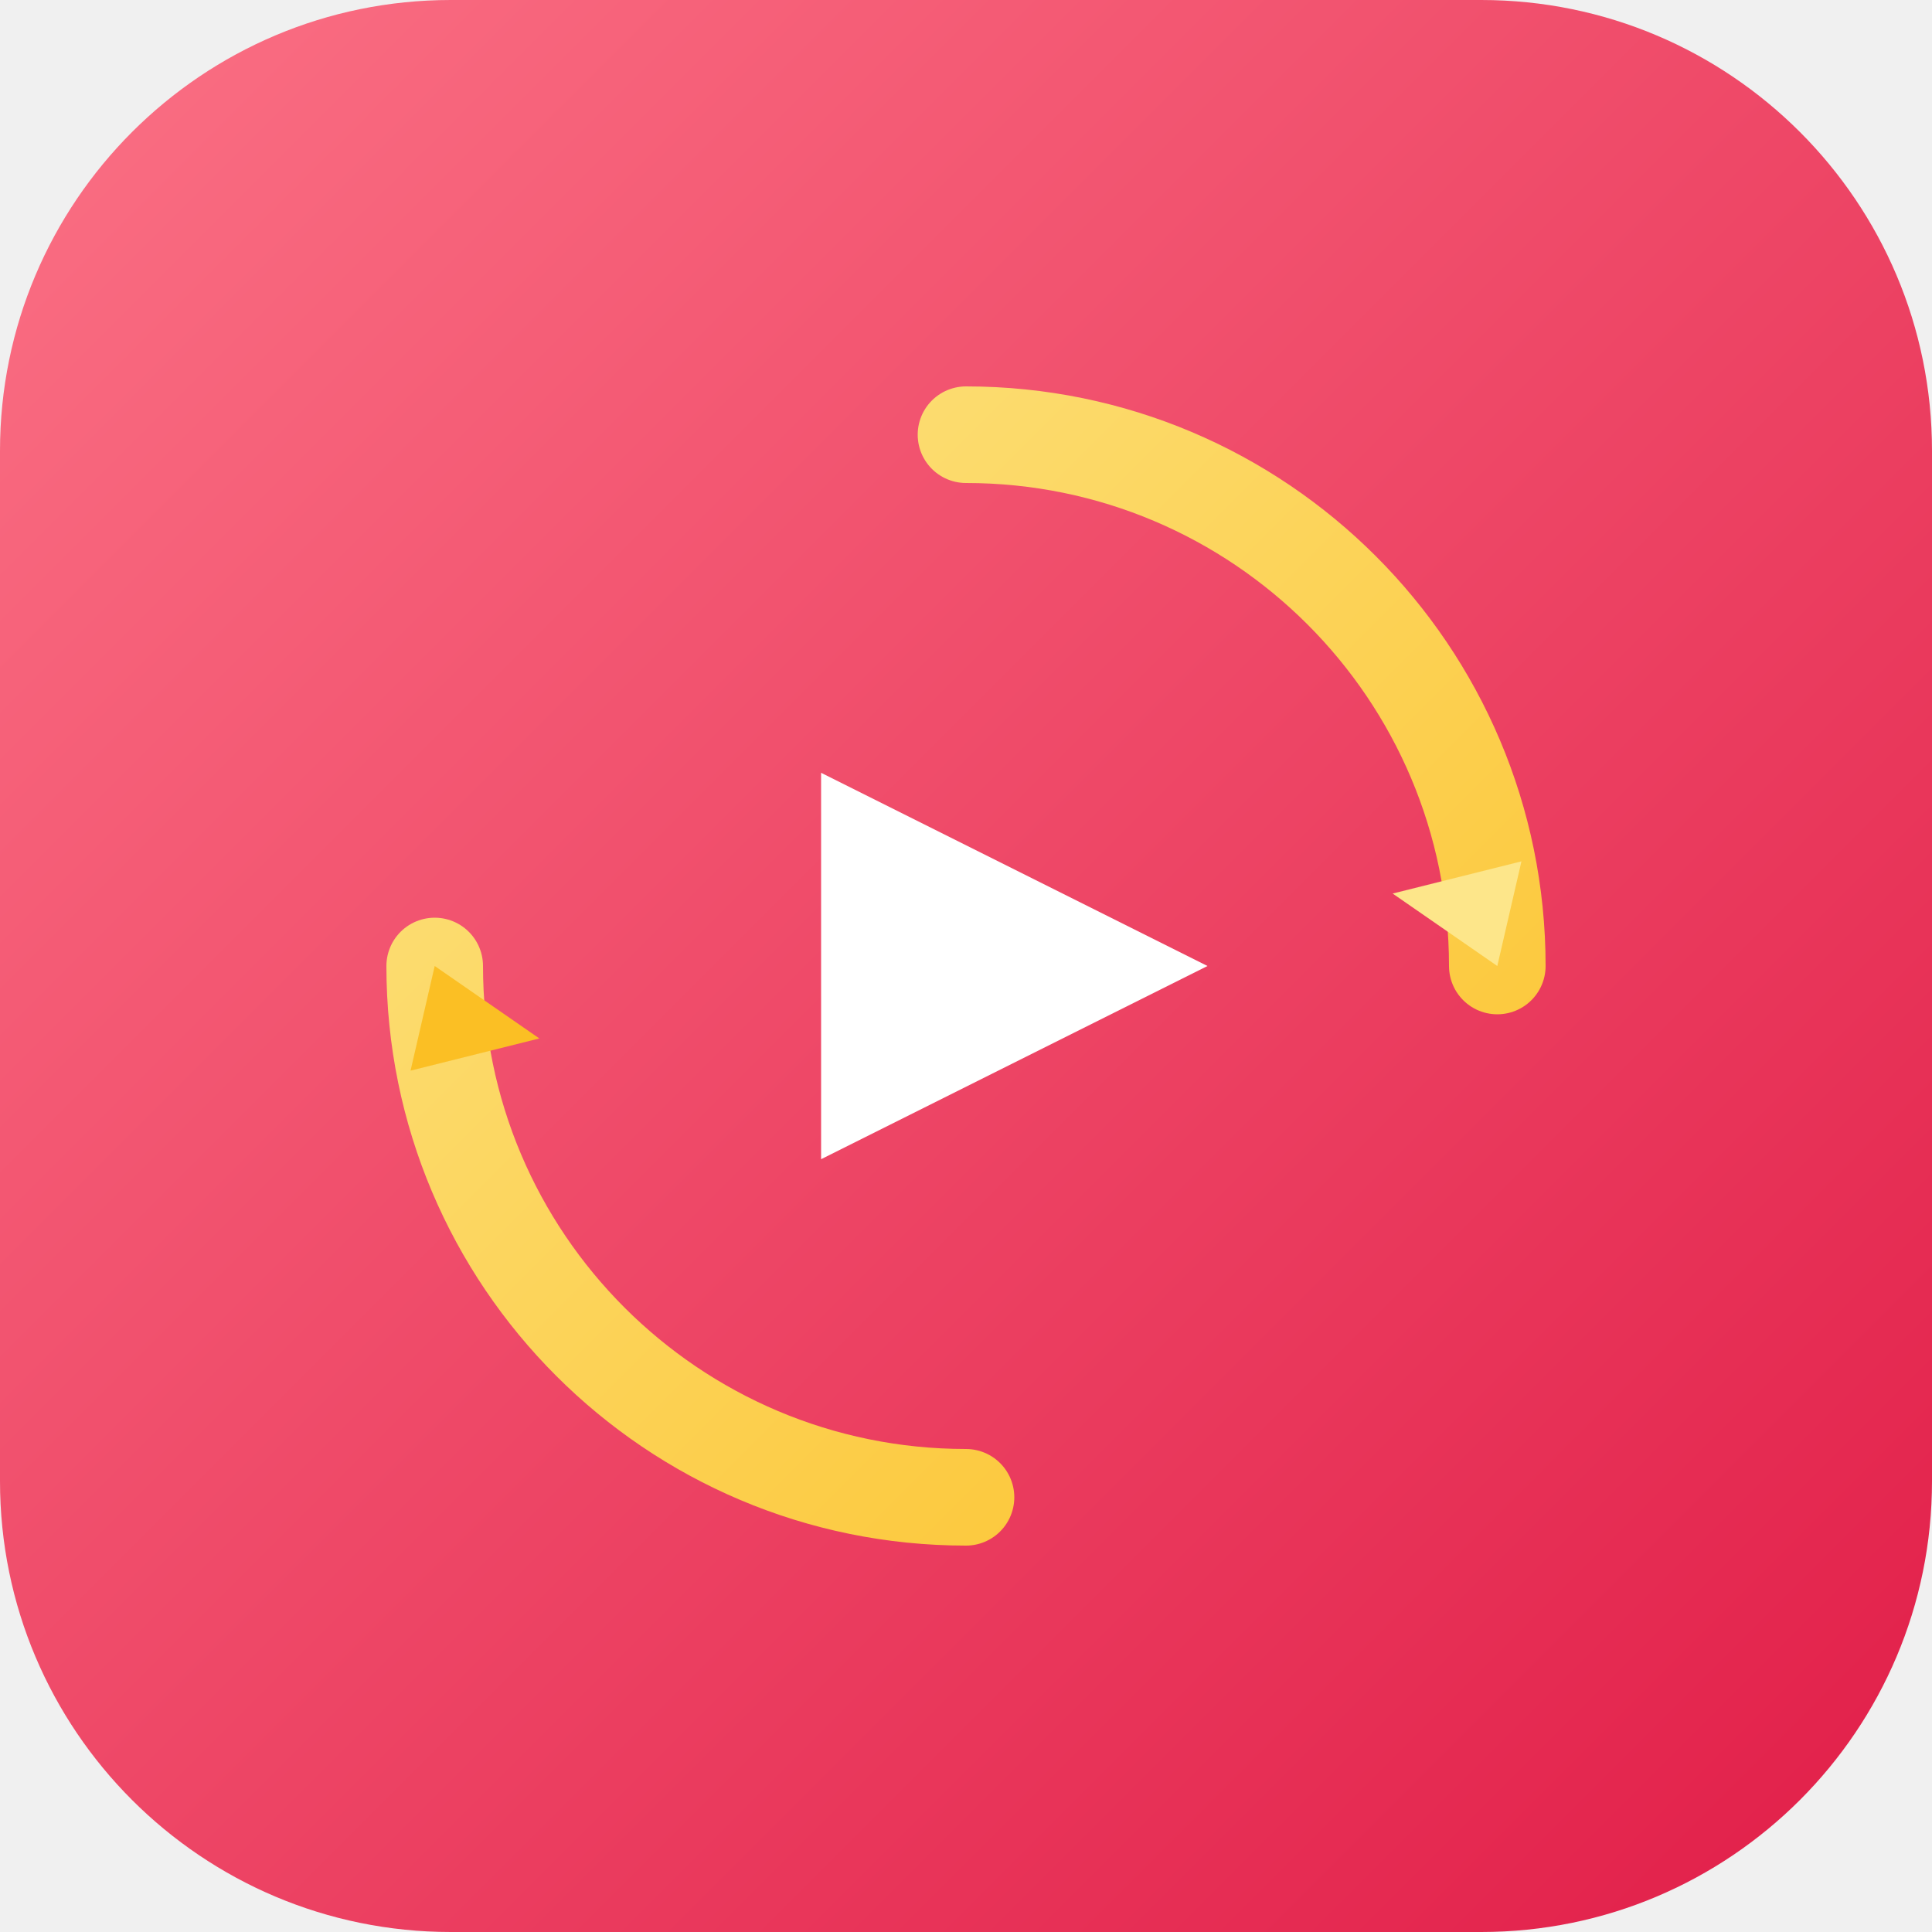
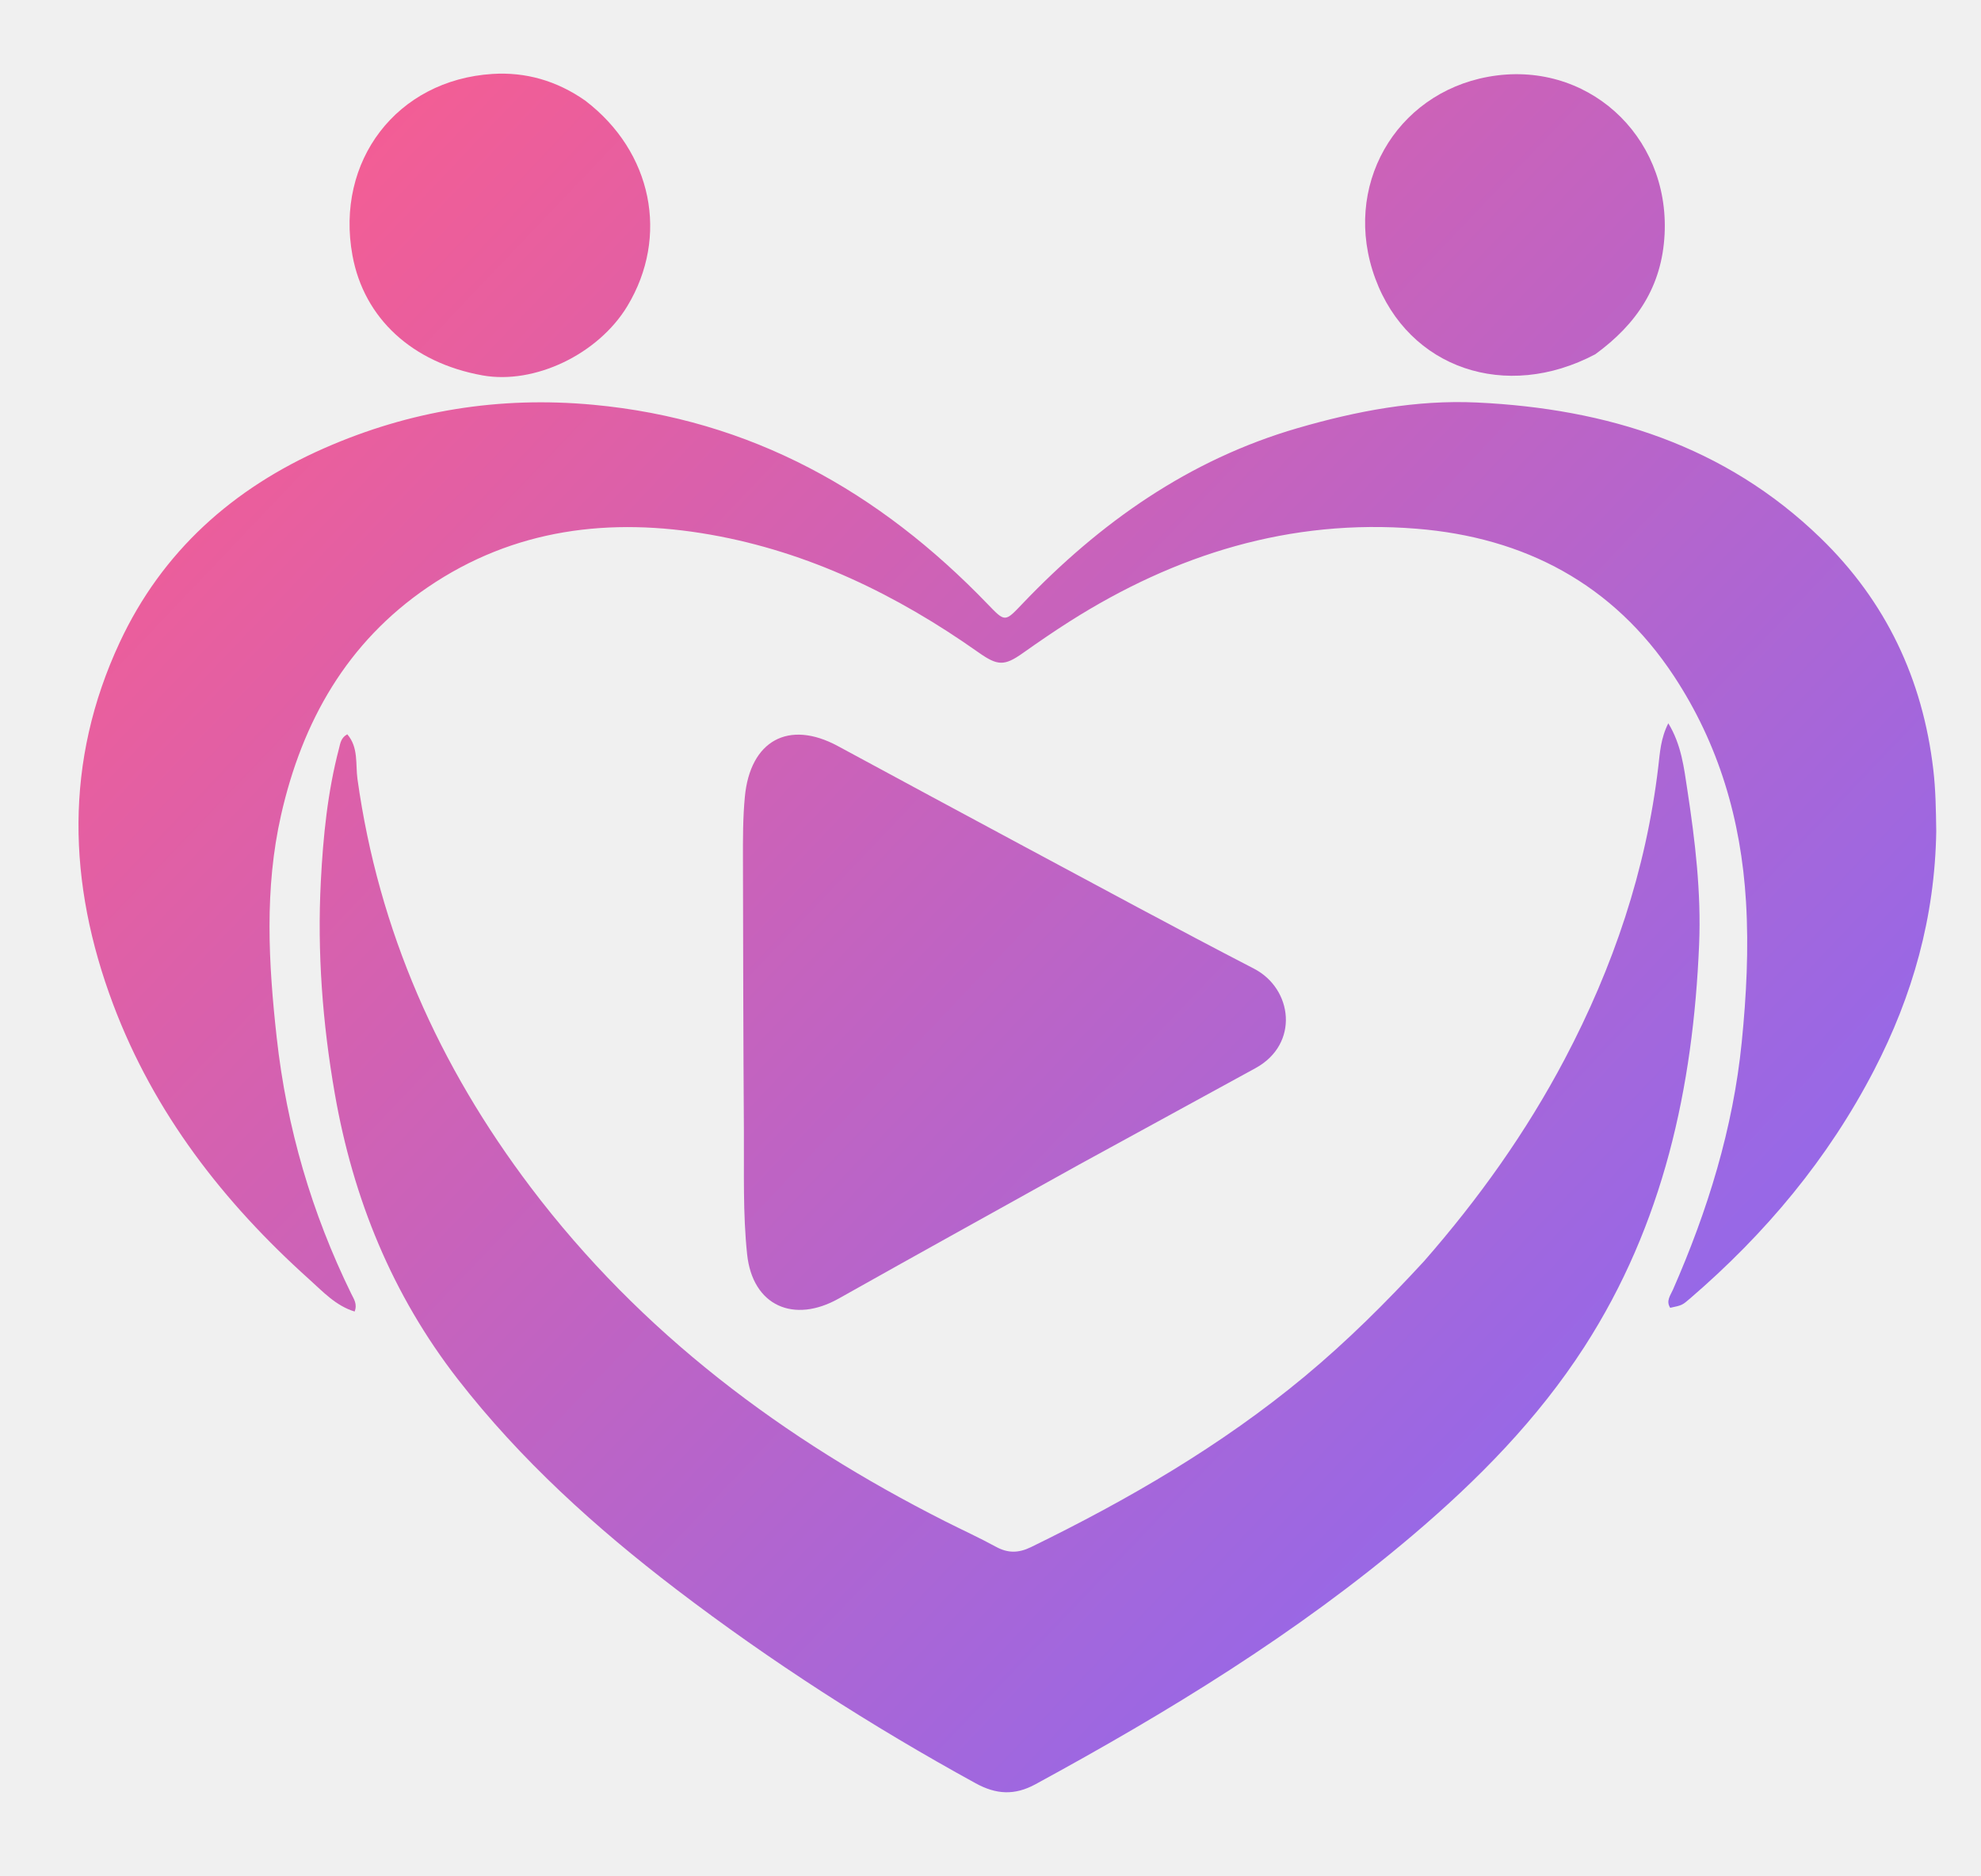
- <svg xmlns="http://www.w3.org/2000/svg" width="240" height="240" viewBox="0 0 240 240" fill="none">
+ <svg xmlns="http://www.w3.org/2000/svg" viewBox="228 222 560 530" fill="none">
  <defs>
-     <linearGradient id="bg" x1="0" y1="0" x2="240" y2="240" gradientUnits="userSpaceOnUse">
-       <stop offset="0" stop-color="#FB7185" />
-       <stop offset="1" stop-color="#E11D48" />
-     </linearGradient>
-     <linearGradient id="ring" x1="40" y1="40" x2="200" y2="200" gradientUnits="userSpaceOnUse">
-       <stop offset="0" stop-color="#FDE68A" />
-       <stop offset="1" stop-color="#FBBF24" />
+     <linearGradient id="g" x1="260" y1="240" x2="775" y2="730" gradientUnits="userSpaceOnUse">
+       <stop offset="0" stop-color="#FF5C8A" />
+       <stop offset="1" stop-color="#7C6BFF" />
    </linearGradient>
  </defs>
-   <rect width="240" height="240" rx="56" fill="url(#bg)" />
-   <g stroke="url(#ring)" stroke-width="12" stroke-linecap="round" fill="none">
-     <path d="M120 54 A66 66 0 0 1 186 120" />
-     <path d="M120 186 A66 66 0 0 1 54 120" />
-   </g>
-   <path d="M186 120 l-13 -9 l16 -4 z" fill="#FDE68A" />
-   <path d="M54 120 l13 9 l-16 4 z" fill="#FBBF24" />
-   <path d="M102 96 L150 120 L102 144 Z" fill="#FFFFFF" />
+   <path fill="url(#g)" fill-rule="nonzero" d="M775.349,456.974   C774.961,481.217 768.672,503.398 757.792,524.416   C744.82,549.475 727.081,570.654 705.768,588.974   C703.536,590.892 703.54,590.897 700.143,591.622   C698.883,589.699 700.213,588.101 700.91,586.514   C710.742,564.136 717.92,540.94 720.359,516.6   C721.676,503.446 722.378,490.244 721.569,476.835   C720.168,453.607 713.844,432.245 701.165,413.03   C684.052,387.095 659.046,373.888 628.402,371.427   C592.695,368.559 560.281,378.657 530.345,397.652   C525.85,400.504 521.46,403.529 517.111,406.6   C511.912,410.273 510.007,410.204 504.595,406.383   C481.592,390.144 456.635,377.998 428.793,373.102   C400.508,368.129 373.292,371.365 348.899,387.986   C326.069,403.543 313.463,425.864 307.46,452.315   C302.716,473.22 303.89,494.25 306.229,515.326   C309.044,540.699 316.096,564.789 327.316,587.696   C328.003,589.099 329.079,590.563 328.244,592.674   C322.913,591.039 319.282,587.049 315.428,583.59   C291.163,561.807 271.535,536.561 259.975,505.817   C247.108,471.595 246.13,437.207 261.853,403.528   C273.855,377.817 293.859,360.011 319.659,348.671   C343.891,338.021 369.157,333.945 395.643,336.393   C440.317,340.521 476.563,360.949 507.172,392.716   C512.164,397.897 512.044,397.856 517.043,392.619   C538.923,369.699 564.106,351.898 594.897,342.974   C611.43,338.182 628.298,334.948 645.557,335.763   C682.169,337.492 715.597,347.877 742.597,374.007   C761.111,391.926 771.528,413.914 774.519,439.544   C775.18,445.208 775.264,450.826 775.349,456.974z" />
+   <path fill="url(#g)" fill-rule="nonzero" d="M630.503,578.509   C646.053,560.758 659.456,541.918 670.313,521.354   C684.025,495.381 693.32,467.955 696.776,438.665   C697.238,434.755 697.435,430.721 699.605,426.42   C703.326,432.502 704.042,439.054 704.986,445.228   C707.193,459.67 708.927,474.243 708.316,488.902   C706.629,529.388 698.199,568.048 675.891,602.629   C662.687,623.098 645.765,640.271 627.251,655.975   C594.56,683.703 558.229,705.867 520.711,726.277   C514.789,729.498 509.585,729.177 503.799,726.003   C474.261,709.8 445.977,691.646 419.212,671.217   C396.396,653.802 375.165,634.618 357.454,611.848   C338.857,587.937 327.813,560.766 322.633,531.044   C319.168,511.16 317.654,491.16 318.697,471.001   C319.352,458.366 320.61,445.789 323.841,433.504   C324.197,432.15 324.349,430.52 326.163,429.53   C329.393,433.232 328.47,438.009 329.05,442.167   C335.026,485.062 352.015,523.198 378.026,557.574   C409.24,598.825 449.461,628.852 495.244,651.991   C499.999,654.394 504.859,656.599 509.528,659.155   C512.923,661.014 515.954,660.958 519.437,659.26   C546.92,645.86 573.234,630.602 596.839,610.998   C608.776,601.084 619.753,590.165 630.503,578.509z" />
+   <path fill="url(#g)" fill-rule="nonzero" d="M533.077,551.13   C510.193,563.865 487.594,576.352 465.089,589.008   C452.371,596.16 440.749,591.064 439.203,576.511   C437.976,564.962 438.367,553.226 438.287,541.571   C438.113,516.094 438.082,490.616 438.024,465.138   C438.01,459.147 437.99,453.171 438.562,447.174   C440.074,431.335 450.908,425.337 464.832,432.847   C481.98,442.097 499.113,451.375 516.289,460.573   C538.314,472.366 560.273,484.288 582.464,495.76   C593.448,501.438 595.36,517.058 582.944,523.865   C566.44,532.913 549.916,541.925 533.077,551.13z" />
+   <path fill="url(#g)" fill-rule="nonzero" d="M678.97,322.119   C653.704,335.486 626.191,326.17 616.789,300.758   C607.177,274.778 622.44,248.489 648.668,243.708   C676.309,238.669 699.962,260.076 698.557,288.188   C697.818,302.972 690.716,313.548 678.97,322.119z" />
+   <path fill="url(#g)" fill-rule="nonzero" d="M393.45,250.449   C412.418,264.92 417.214,288.85 405.347,308.503   C397.116,322.134 379.108,330.745 364.379,328.093   C344.526,324.519 330.907,311.968 327.643,294.238   C322.724,267.515 340.164,244.611 367.203,242.898   C376.492,242.31 385.358,244.767 393.45,250.449z" />
</svg>
